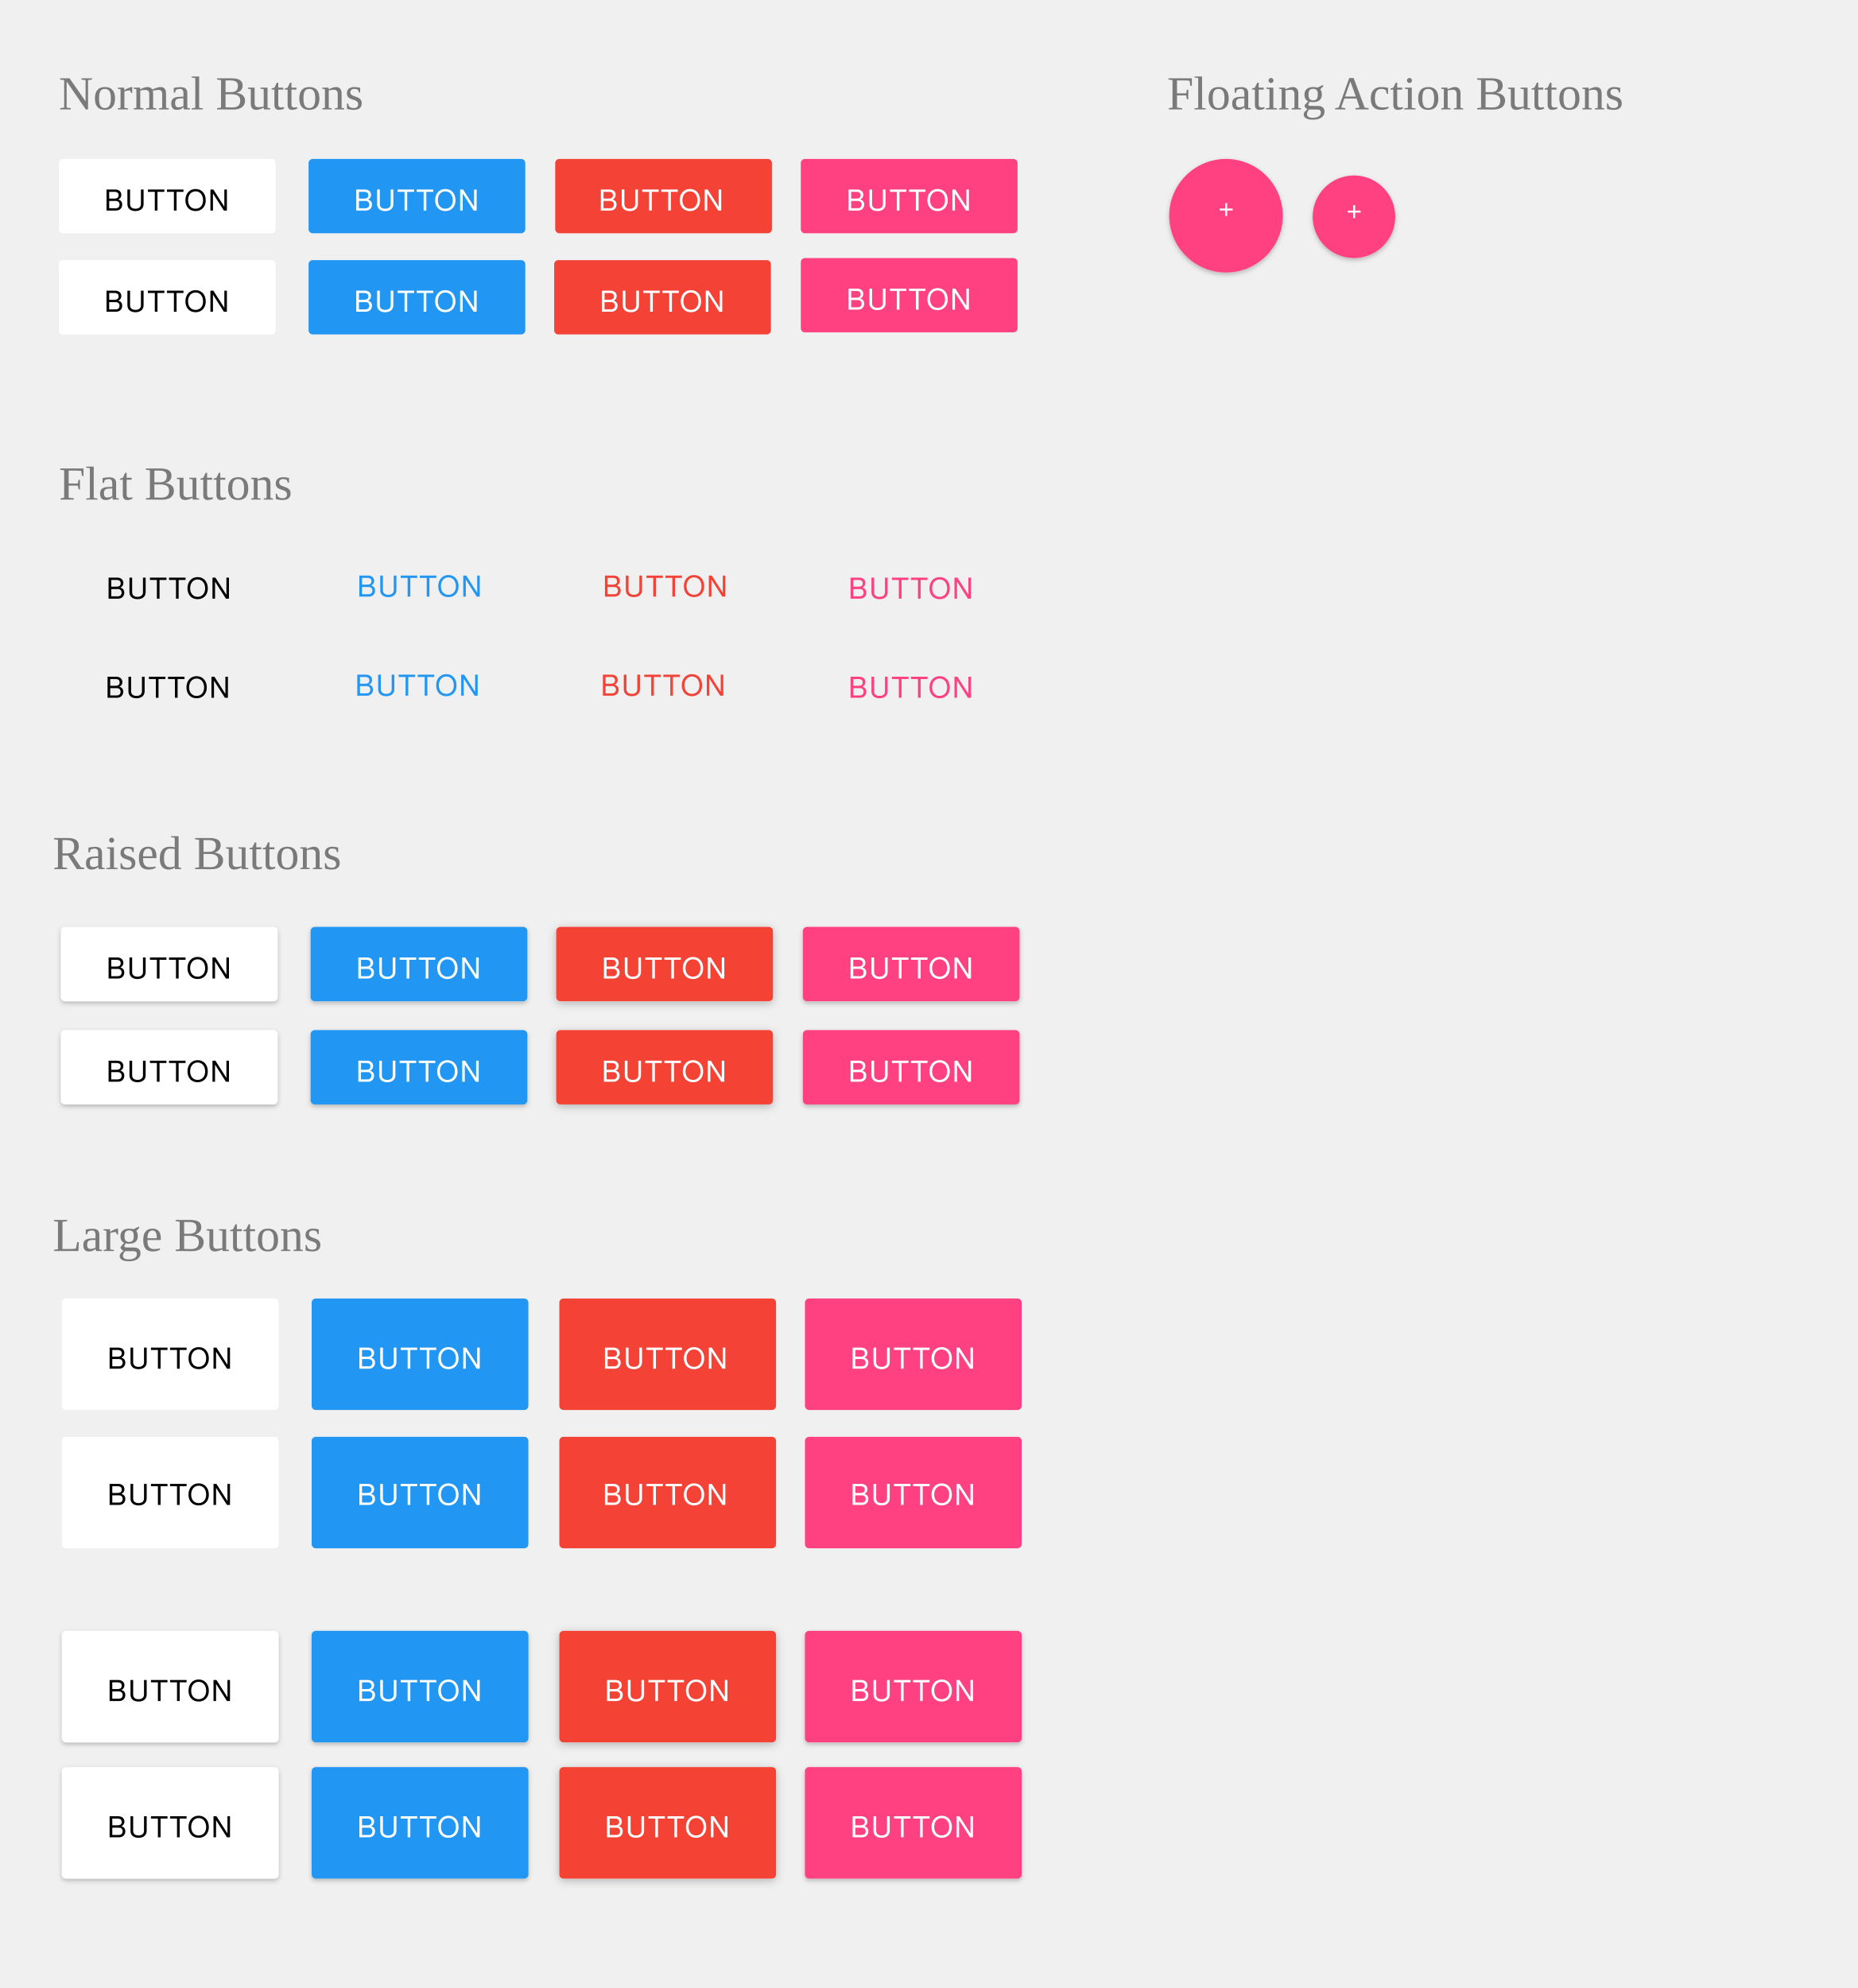
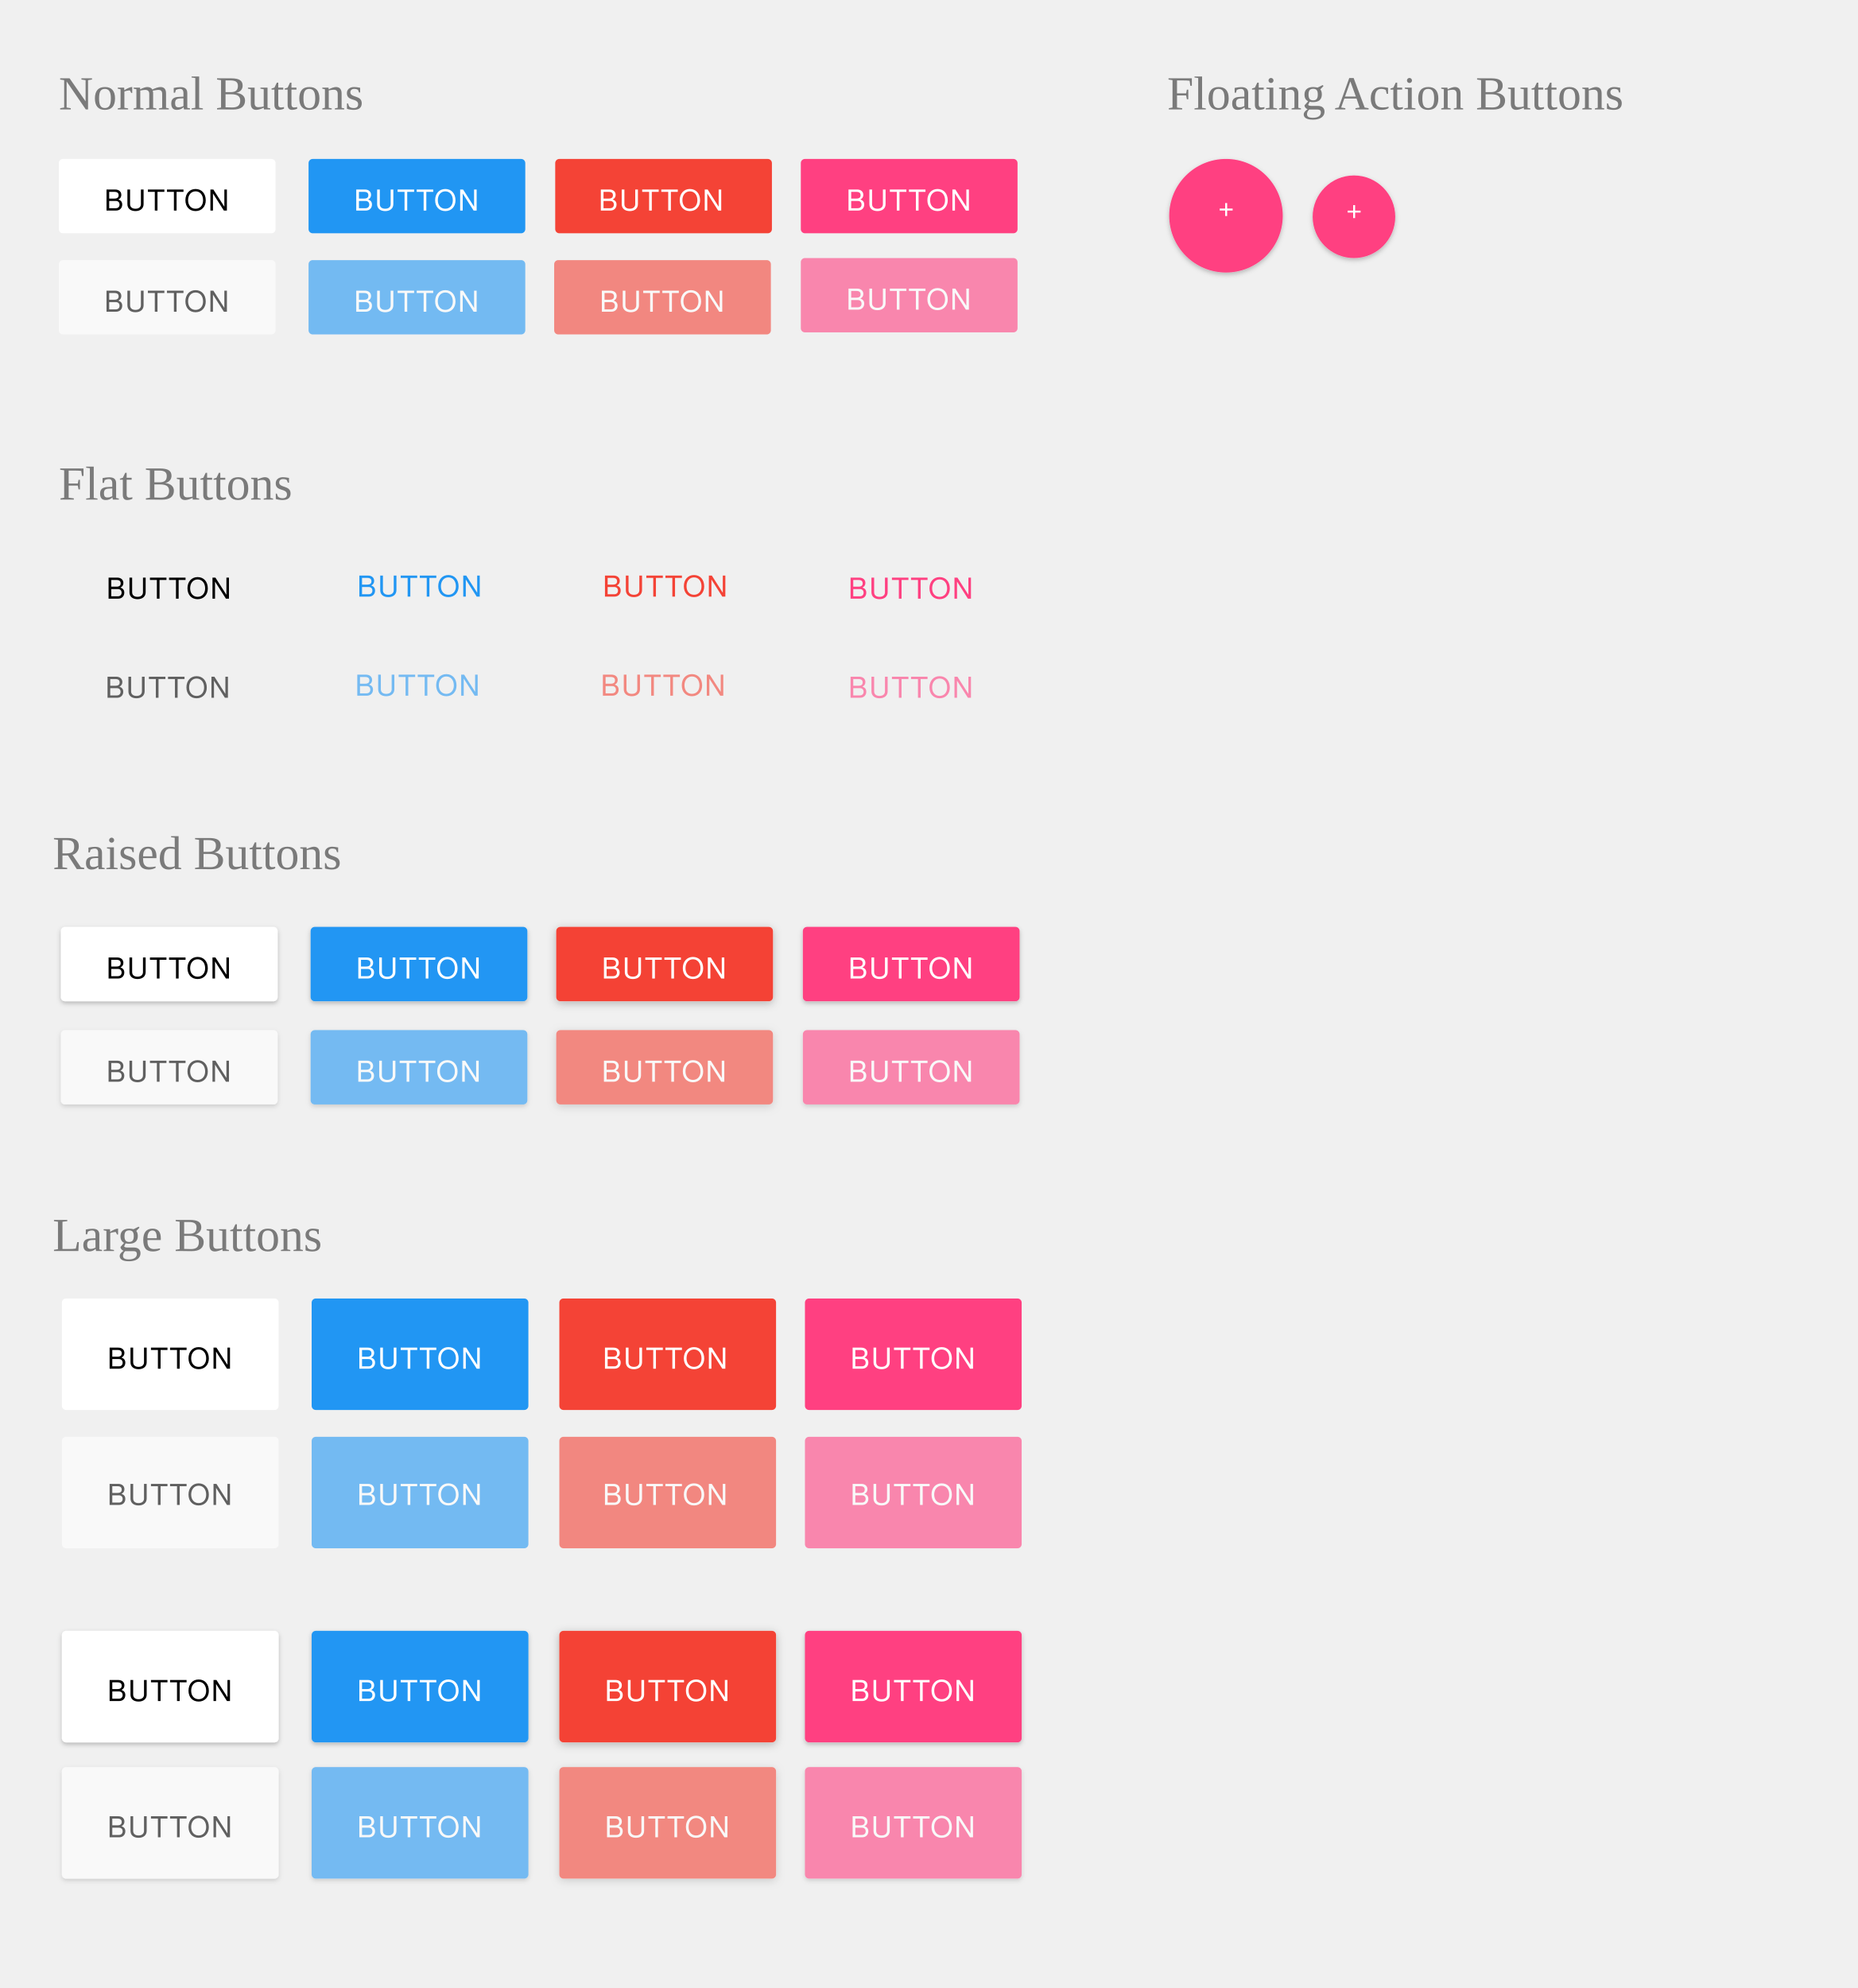
<svg xmlns="http://www.w3.org/2000/svg" width="900px" height="963px" viewBox="0 0 900 963" version="1.1">
  <defs>
    <filter x="-50%" y="-50%" width="200%" height="200%" filterUnits="objectBoundingBox" id="filter-1">
      <feOffset dx="0" dy="1" in="SourceAlpha" result="shadowOffsetOuter1" />
      <feGaussianBlur stdDeviation="1.5" in="shadowOffsetOuter1" result="shadowBlurOuter1" />
      <feColorMatrix values="0 0 0 0 0   0 0 0 0 0   0 0 0 0 0  0 0 0 0.084 0" in="shadowBlurOuter1" type="matrix" result="shadowMatrixOuter1" />
      <feOffset dx="0" dy="1" in="SourceAlpha" result="shadowOffsetOuter2" />
      <feGaussianBlur stdDeviation="1" in="shadowOffsetOuter2" result="shadowBlurOuter2" />
      <feColorMatrix values="0 0 0 0 0   0 0 0 0 0   0 0 0 0 0  0 0 0 0.168 0" in="shadowBlurOuter2" type="matrix" result="shadowMatrixOuter2" />
      <feMerge>
        <feMergeNode in="shadowMatrixOuter1" />
        <feMergeNode in="shadowMatrixOuter2" />
        <feMergeNode in="SourceGraphic" />
      </feMerge>
    </filter>
    <filter x="-50%" y="-50%" width="200%" height="200%" filterUnits="objectBoundingBox" id="filter-2">
      <feOffset dx="0" dy="1" in="SourceAlpha" result="shadowOffsetOuter1" />
      <feGaussianBlur stdDeviation="2" in="shadowOffsetOuter1" result="shadowBlurOuter1" />
      <feColorMatrix values="0 0 0 0 0   0 0 0 0 0   0 0 0 0 0  0 0 0 0.259 0" in="shadowBlurOuter1" type="matrix" result="shadowMatrixOuter1" />
      <feMerge>
        <feMergeNode in="shadowMatrixOuter1" />
        <feMergeNode in="SourceGraphic" />
      </feMerge>
    </filter>
    <filter x="-50%" y="-50%" width="200%" height="200%" filterUnits="objectBoundingBox" id="filter-3">
      <feOffset dx="0" dy="1" in="SourceAlpha" result="shadowOffsetOuter1" />
      <feGaussianBlur stdDeviation="1.5" in="shadowOffsetOuter1" result="shadowBlurOuter1" />
      <feColorMatrix values="0 0 0 0 0   0 0 0 0 0   0 0 0 0 0  0 0 0 0.084 0" in="shadowBlurOuter1" type="matrix" result="shadowMatrixOuter1" />
      <feOffset dx="0" dy="1" in="SourceAlpha" result="shadowOffsetOuter2" />
      <feGaussianBlur stdDeviation="1" in="shadowOffsetOuter2" result="shadowBlurOuter2" />
      <feColorMatrix values="0 0 0 0 0   0 0 0 0 0   0 0 0 0 0  0 0 0 0.168 0" in="shadowBlurOuter2" type="matrix" result="shadowMatrixOuter2" />
      <feMerge>
        <feMergeNode in="shadowMatrixOuter1" />
        <feMergeNode in="shadowMatrixOuter2" />
        <feMergeNode in="SourceGraphic" />
      </feMerge>
    </filter>
    <filter x="-50%" y="-50%" width="200%" height="200%" filterUnits="objectBoundingBox" id="filter-4">
      <feOffset dx="0" dy="1" in="SourceAlpha" result="shadowOffsetOuter1" />
      <feGaussianBlur stdDeviation="1.5" in="shadowOffsetOuter1" result="shadowBlurOuter1" />
      <feColorMatrix values="0 0 0 0 0   0 0 0 0 0   0 0 0 0 0  0 0 0 0.084 0" in="shadowBlurOuter1" type="matrix" result="shadowMatrixOuter1" />
      <feOffset dx="0" dy="1" in="SourceAlpha" result="shadowOffsetOuter2" />
      <feGaussianBlur stdDeviation="1" in="shadowOffsetOuter2" result="shadowBlurOuter2" />
      <feColorMatrix values="0 0 0 0 0   0 0 0 0 0   0 0 0 0 0  0 0 0 0.168 0" in="shadowBlurOuter2" type="matrix" result="shadowMatrixOuter2" />
      <feMerge>
        <feMergeNode in="shadowMatrixOuter1" />
        <feMergeNode in="shadowMatrixOuter2" />
        <feMergeNode in="SourceGraphic" />
      </feMerge>
    </filter>
    <filter x="-50%" y="-50%" width="200%" height="200%" filterUnits="objectBoundingBox" id="filter-5">
      <feOffset dx="0" dy="1" in="SourceAlpha" result="shadowOffsetOuter1" />
      <feGaussianBlur stdDeviation="1.5" in="shadowOffsetOuter1" result="shadowBlurOuter1" />
      <feColorMatrix values="0 0 0 0 0   0 0 0 0 0   0 0 0 0 0  0 0 0 0.084 0" in="shadowBlurOuter1" type="matrix" result="shadowMatrixOuter1" />
      <feOffset dx="0" dy="1" in="SourceAlpha" result="shadowOffsetOuter2" />
      <feGaussianBlur stdDeviation="1" in="shadowOffsetOuter2" result="shadowBlurOuter2" />
      <feColorMatrix values="0 0 0 0 0   0 0 0 0 0   0 0 0 0 0  0 0 0 0.168 0" in="shadowBlurOuter2" type="matrix" result="shadowMatrixOuter2" />
      <feMerge>
        <feMergeNode in="shadowMatrixOuter1" />
        <feMergeNode in="shadowMatrixOuter2" />
        <feMergeNode in="SourceGraphic" />
      </feMerge>
    </filter>
    <filter x="-50%" y="-50%" width="200%" height="200%" filterUnits="objectBoundingBox" id="filter-6">
      <feOffset dx="0" dy="1" in="SourceAlpha" result="shadowOffsetOuter1" />
      <feGaussianBlur stdDeviation="2" in="shadowOffsetOuter1" result="shadowBlurOuter1" />
      <feColorMatrix values="0 0 0 0 0   0 0 0 0 0   0 0 0 0 0  0 0 0 0.259 0" in="shadowBlurOuter1" type="matrix" result="shadowMatrixOuter1" />
      <feMerge>
        <feMergeNode in="shadowMatrixOuter1" />
        <feMergeNode in="SourceGraphic" />
      </feMerge>
    </filter>
    <filter x="-50%" y="-50%" width="200%" height="200%" filterUnits="objectBoundingBox" id="filter-7">
      <feOffset dx="0" dy="1" in="SourceAlpha" result="shadowOffsetOuter1" />
      <feGaussianBlur stdDeviation="1.5" in="shadowOffsetOuter1" result="shadowBlurOuter1" />
      <feColorMatrix values="0 0 0 0 0   0 0 0 0 0   0 0 0 0 0  0 0 0 0.084 0" in="shadowBlurOuter1" type="matrix" result="shadowMatrixOuter1" />
      <feOffset dx="0" dy="1" in="SourceAlpha" result="shadowOffsetOuter2" />
      <feGaussianBlur stdDeviation="1" in="shadowOffsetOuter2" result="shadowBlurOuter2" />
      <feColorMatrix values="0 0 0 0 0   0 0 0 0 0   0 0 0 0 0  0 0 0 0.168 0" in="shadowBlurOuter2" type="matrix" result="shadowMatrixOuter2" />
      <feMerge>
        <feMergeNode in="shadowMatrixOuter1" />
        <feMergeNode in="shadowMatrixOuter2" />
        <feMergeNode in="SourceGraphic" />
      </feMerge>
    </filter>
    <filter x="-50%" y="-50%" width="200%" height="200%" filterUnits="objectBoundingBox" id="filter-8">
      <feOffset dx="0" dy="1" in="SourceAlpha" result="shadowOffsetOuter1" />
      <feGaussianBlur stdDeviation="1.5" in="shadowOffsetOuter1" result="shadowBlurOuter1" />
      <feColorMatrix values="0 0 0 0 0   0 0 0 0 0   0 0 0 0 0  0 0 0 0.084 0" in="shadowBlurOuter1" type="matrix" result="shadowMatrixOuter1" />
      <feOffset dx="0" dy="1" in="SourceAlpha" result="shadowOffsetOuter2" />
      <feGaussianBlur stdDeviation="1" in="shadowOffsetOuter2" result="shadowBlurOuter2" />
      <feColorMatrix values="0 0 0 0 0   0 0 0 0 0   0 0 0 0 0  0 0 0 0.168 0" in="shadowBlurOuter2" type="matrix" result="shadowMatrixOuter2" />
      <feMerge>
        <feMergeNode in="shadowMatrixOuter1" />
        <feMergeNode in="shadowMatrixOuter2" />
        <feMergeNode in="SourceGraphic" />
      </feMerge>
    </filter>
    <filter x="-50%" y="-50%" width="200%" height="200%" filterUnits="objectBoundingBox" id="filter-9">
      <feOffset dx="0" dy="1" in="SourceAlpha" result="shadowOffsetOuter1" />
      <feGaussianBlur stdDeviation="1.5" in="shadowOffsetOuter1" result="shadowBlurOuter1" />
      <feColorMatrix values="0 0 0 0 0   0 0 0 0 0   0 0 0 0 0  0 0 0 0.084 0" in="shadowBlurOuter1" type="matrix" result="shadowMatrixOuter1" />
      <feOffset dx="0" dy="1" in="SourceAlpha" result="shadowOffsetOuter2" />
      <feGaussianBlur stdDeviation="1" in="shadowOffsetOuter2" result="shadowBlurOuter2" />
      <feColorMatrix values="0 0 0 0 0   0 0 0 0 0   0 0 0 0 0  0 0 0 0.168 0" in="shadowBlurOuter2" type="matrix" result="shadowMatrixOuter2" />
      <feMerge>
        <feMergeNode in="shadowMatrixOuter1" />
        <feMergeNode in="shadowMatrixOuter2" />
        <feMergeNode in="SourceGraphic" />
      </feMerge>
    </filter>
    <filter x="-50%" y="-50%" width="200%" height="200%" filterUnits="objectBoundingBox" id="filter-10">
      <feOffset dx="0" dy="1" in="SourceAlpha" result="shadowOffsetOuter1" />
      <feGaussianBlur stdDeviation="2" in="shadowOffsetOuter1" result="shadowBlurOuter1" />
      <feColorMatrix values="0 0 0 0 0   0 0 0 0 0   0 0 0 0 0  0 0 0 0.259 0" in="shadowBlurOuter1" type="matrix" result="shadowMatrixOuter1" />
      <feMerge>
        <feMergeNode in="shadowMatrixOuter1" />
        <feMergeNode in="SourceGraphic" />
      </feMerge>
    </filter>
    <filter x="-50%" y="-50%" width="200%" height="200%" filterUnits="objectBoundingBox" id="filter-11">
      <feOffset dx="0" dy="1" in="SourceAlpha" result="shadowOffsetOuter1" />
      <feGaussianBlur stdDeviation="1.5" in="shadowOffsetOuter1" result="shadowBlurOuter1" />
      <feColorMatrix values="0 0 0 0 0   0 0 0 0 0   0 0 0 0 0  0 0 0 0.084 0" in="shadowBlurOuter1" type="matrix" result="shadowMatrixOuter1" />
      <feOffset dx="0" dy="1" in="SourceAlpha" result="shadowOffsetOuter2" />
      <feGaussianBlur stdDeviation="1" in="shadowOffsetOuter2" result="shadowBlurOuter2" />
      <feColorMatrix values="0 0 0 0 0   0 0 0 0 0   0 0 0 0 0  0 0 0 0.168 0" in="shadowBlurOuter2" type="matrix" result="shadowMatrixOuter2" />
      <feMerge>
        <feMergeNode in="shadowMatrixOuter1" />
        <feMergeNode in="shadowMatrixOuter2" />
        <feMergeNode in="SourceGraphic" />
      </feMerge>
    </filter>
    <filter x="-50%" y="-50%" width="200%" height="200%" filterUnits="objectBoundingBox" id="filter-12">
      <feOffset dx="0" dy="1" in="SourceAlpha" result="shadowOffsetOuter1" />
      <feGaussianBlur stdDeviation="1.5" in="shadowOffsetOuter1" result="shadowBlurOuter1" />
      <feColorMatrix values="0 0 0 0 0   0 0 0 0 0   0 0 0 0 0  0 0 0 0.084 0" in="shadowBlurOuter1" type="matrix" result="shadowMatrixOuter1" />
      <feOffset dx="0" dy="1" in="SourceAlpha" result="shadowOffsetOuter2" />
      <feGaussianBlur stdDeviation="1" in="shadowOffsetOuter2" result="shadowBlurOuter2" />
      <feColorMatrix values="0 0 0 0 0   0 0 0 0 0   0 0 0 0 0  0 0 0 0.168 0" in="shadowBlurOuter2" type="matrix" result="shadowMatrixOuter2" />
      <feMerge>
        <feMergeNode in="shadowMatrixOuter1" />
        <feMergeNode in="shadowMatrixOuter2" />
        <feMergeNode in="SourceGraphic" />
      </feMerge>
    </filter>
    <filter x="-50%" y="-50%" width="200%" height="200%" filterUnits="objectBoundingBox" id="filter-13">
      <feOffset dx="0" dy="1" in="SourceAlpha" result="shadowOffsetOuter1" />
      <feGaussianBlur stdDeviation="1.5" in="shadowOffsetOuter1" result="shadowBlurOuter1" />
      <feColorMatrix values="0 0 0 0 0   0 0 0 0 0   0 0 0 0 0  0 0 0 0.084 0" in="shadowBlurOuter1" type="matrix" result="shadowMatrixOuter1" />
      <feOffset dx="0" dy="1" in="SourceAlpha" result="shadowOffsetOuter2" />
      <feGaussianBlur stdDeviation="1" in="shadowOffsetOuter2" result="shadowBlurOuter2" />
      <feColorMatrix values="0 0 0 0 0   0 0 0 0 0   0 0 0 0 0  0 0 0 0.168 0" in="shadowBlurOuter2" type="matrix" result="shadowMatrixOuter2" />
      <feMerge>
        <feMergeNode in="shadowMatrixOuter1" />
        <feMergeNode in="shadowMatrixOuter2" />
        <feMergeNode in="SourceGraphic" />
      </feMerge>
    </filter>
    <filter x="-50%" y="-50%" width="200%" height="200%" filterUnits="objectBoundingBox" id="filter-14">
      <feOffset dx="0" dy="1" in="SourceAlpha" result="shadowOffsetOuter1" />
      <feGaussianBlur stdDeviation="2" in="shadowOffsetOuter1" result="shadowBlurOuter1" />
      <feColorMatrix values="0 0 0 0 0   0 0 0 0 0   0 0 0 0 0  0 0 0 0.259 0" in="shadowBlurOuter1" type="matrix" result="shadowMatrixOuter1" />
      <feMerge>
        <feMergeNode in="shadowMatrixOuter1" />
        <feMergeNode in="SourceGraphic" />
      </feMerge>
    </filter>
    <filter x="-50%" y="-50%" width="200%" height="200%" filterUnits="objectBoundingBox" id="filter-15">
      <feOffset dx="0" dy="1" in="SourceAlpha" result="shadowOffsetOuter1" />
      <feGaussianBlur stdDeviation="1.5" in="shadowOffsetOuter1" result="shadowBlurOuter1" />
      <feColorMatrix values="0 0 0 0 0   0 0 0 0 0   0 0 0 0 0  0 0 0 0.084 0" in="shadowBlurOuter1" type="matrix" result="shadowMatrixOuter1" />
      <feOffset dx="0" dy="1" in="SourceAlpha" result="shadowOffsetOuter2" />
      <feGaussianBlur stdDeviation="1" in="shadowOffsetOuter2" result="shadowBlurOuter2" />
      <feColorMatrix values="0 0 0 0 0   0 0 0 0 0   0 0 0 0 0  0 0 0 0.168 0" in="shadowBlurOuter2" type="matrix" result="shadowMatrixOuter2" />
      <feMerge>
        <feMergeNode in="shadowMatrixOuter1" />
        <feMergeNode in="shadowMatrixOuter2" />
        <feMergeNode in="SourceGraphic" />
      </feMerge>
    </filter>
    <filter x="-50%" y="-50%" width="200%" height="200%" filterUnits="objectBoundingBox" id="filter-16">
      <feOffset dx="0" dy="1" in="SourceAlpha" result="shadowOffsetOuter1" />
      <feGaussianBlur stdDeviation="1.5" in="shadowOffsetOuter1" result="shadowBlurOuter1" />
      <feColorMatrix values="0 0 0 0 0   0 0 0 0 0   0 0 0 0 0  0 0 0 0.084 0" in="shadowBlurOuter1" type="matrix" result="shadowMatrixOuter1" />
      <feOffset dx="0" dy="1" in="SourceAlpha" result="shadowOffsetOuter2" />
      <feGaussianBlur stdDeviation="1" in="shadowOffsetOuter2" result="shadowBlurOuter2" />
      <feColorMatrix values="0 0 0 0 0   0 0 0 0 0   0 0 0 0 0  0 0 0 0.168 0" in="shadowBlurOuter2" type="matrix" result="shadowMatrixOuter2" />
      <feMerge>
        <feMergeNode in="shadowMatrixOuter1" />
        <feMergeNode in="shadowMatrixOuter2" />
        <feMergeNode in="SourceGraphic" />
      </feMerge>
    </filter>
    <filter x="-50%" y="-50%" width="200%" height="200%" filterUnits="objectBoundingBox" id="filter-17">
      <feOffset dx="0" dy="1" in="SourceAlpha" result="shadowOffsetOuter1" />
      <feGaussianBlur stdDeviation="1.5" in="shadowOffsetOuter1" result="shadowBlurOuter1" />
      <feColorMatrix values="0 0 0 0 0   0 0 0 0 0   0 0 0 0 0  0 0 0 0.084 0" in="shadowBlurOuter1" type="matrix" result="shadowMatrixOuter1" />
      <feOffset dx="0" dy="1" in="SourceAlpha" result="shadowOffsetOuter2" />
      <feGaussianBlur stdDeviation="1" in="shadowOffsetOuter2" result="shadowBlurOuter2" />
      <feColorMatrix values="0 0 0 0 0   0 0 0 0 0   0 0 0 0 0  0 0 0 0.168 0" in="shadowBlurOuter2" type="matrix" result="shadowMatrixOuter2" />
      <feMerge>
        <feMergeNode in="shadowMatrixOuter1" />
        <feMergeNode in="shadowMatrixOuter2" />
        <feMergeNode in="SourceGraphic" />
      </feMerge>
    </filter>
    <filter x="-50%" y="-50%" width="200%" height="200%" filterUnits="objectBoundingBox" id="filter-18">
      <feOffset dx="0" dy="1" in="SourceAlpha" result="shadowOffsetOuter1" />
      <feGaussianBlur stdDeviation="1.5" in="shadowOffsetOuter1" result="shadowBlurOuter1" />
      <feColorMatrix values="0 0 0 0 0   0 0 0 0 0   0 0 0 0 0  0 0 0 0.084 0" in="shadowBlurOuter1" type="matrix" result="shadowMatrixOuter1" />
      <feOffset dx="0" dy="1" in="SourceAlpha" result="shadowOffsetOuter2" />
      <feGaussianBlur stdDeviation="1" in="shadowOffsetOuter2" result="shadowBlurOuter2" />
      <feColorMatrix values="0 0 0 0 0   0 0 0 0 0   0 0 0 0 0  0 0 0 0.168 0" in="shadowBlurOuter2" type="matrix" result="shadowMatrixOuter2" />
      <feMerge>
        <feMergeNode in="shadowMatrixOuter1" />
        <feMergeNode in="shadowMatrixOuter2" />
        <feMergeNode in="SourceGraphic" />
      </feMerge>
    </filter>
  </defs>
  <g id="Shared-Components" stroke="none" stroke-width="1" fill="none" fill-rule="evenodd">
    <g id="Buttons">
-       <g id="MUI-&gt;-btn-raised-accent-[large]-(disabled)" transform="translate(390, 856)">
+       <g id="MUI-&gt;-btn-raised-accent-[large]-(disabled)" opacity="0.6" transform="translate(390, 856)">
        <rect id="Button-background" fill="#FF4081" filter="url(#filter-1)" x="0" y="0" width="105" height="54" rx="2" />
-         <text id="BUTTON" font-family="Helvetica Neue" font-size="14" font-weight="420" line-spacing="14" letter-spacing="0.7" fill="#FFFFFF">
-           <tspan x="22" y="34">BUTTON</tspan>
-         </text>
-       </g>
-       <g id="MUI-&gt;-btn-raised-danger-[large]-(disabled)" transform="translate(271, 856)">
+         <text id="BUTTON" font-family="HelveticaNeue-Medium, Helvetica Neue" font-size="14" font-weight="400" line-spacing="14" letter-spacing="0.7" fill="#FFFFFF">
+           <tspan x="22" y="34">BUTTON</tspan>
+         </text>
+       </g>
+       <g id="MUI-&gt;-btn-raised-danger-[large]-(disabled)" opacity="0.6" transform="translate(271, 856)">
        <rect id="Button-background" fill="#F44336" filter="url(#filter-2)" x="0" y="0" width="105" height="54" rx="2" />
-         <text id="BUTTON" font-family="Helvetica Neue" font-size="14" font-weight="420" line-spacing="14" letter-spacing="0.7" fill="#FFFFFF">
-           <tspan x="22" y="34">BUTTON</tspan>
-         </text>
-       </g>
-       <g id="MUI-&gt;-btn-raised-primary-[large]-(disabled)" transform="translate(151, 856)">
+         <text id="BUTTON" font-family="HelveticaNeue-Medium, Helvetica Neue" font-size="14" font-weight="400" line-spacing="14" letter-spacing="0.7" fill="#FFFFFF">
+           <tspan x="22" y="34">BUTTON</tspan>
+         </text>
+       </g>
+       <g id="MUI-&gt;-btn-raised-primary-[large]-(disabled)" opacity="0.6" transform="translate(151, 856)">
        <rect id="Button-background" fill="#2196F3" filter="url(#filter-3)" x="0" y="0" width="105" height="54" rx="2" />
-         <text id="BUTTON" font-family="Helvetica Neue" font-size="14" font-weight="420" line-spacing="14" letter-spacing="0.7" fill="#FFFFFF">
-           <tspan x="22" y="34">BUTTON</tspan>
-         </text>
-       </g>
-       <g id="MUI-&gt;-btn-raised-default-[large]-(disabled)" transform="translate(30, 856)">
+         <text id="BUTTON" font-family="HelveticaNeue-Medium, Helvetica Neue" font-size="14" font-weight="400" line-spacing="14" letter-spacing="0.7" fill="#FFFFFF">
+           <tspan x="22" y="34">BUTTON</tspan>
+         </text>
+       </g>
+       <g id="MUI-&gt;-btn-raised-default-[large]-(disabled)" opacity="0.6" transform="translate(30, 856)">
        <rect id="Button-background" fill="#FFFFFF" filter="url(#filter-4)" x="0" y="0" width="105" height="54" rx="2" />
-         <text id="BUTTON" font-family="Helvetica Neue" font-size="14" font-weight="420" line-spacing="14" letter-spacing="0.7" fill="#000000">
+         <text id="BUTTON" font-family="HelveticaNeue-Medium, Helvetica Neue" font-size="14" font-weight="400" line-spacing="14" letter-spacing="0.7" fill="#000000">
          <tspan x="22" y="34">BUTTON</tspan>
        </text>
      </g>
      <g id="MUI-&gt;-btn-raised-accent-[large]" transform="translate(390, 790)">
        <rect id="Button-background" fill="#FF4081" filter="url(#filter-5)" x="0" y="0" width="105" height="54" rx="2" />
-         <text id="BUTTON" font-family="Helvetica Neue" font-size="14" font-weight="420" line-spacing="14" letter-spacing="0.7" fill="#FFFFFF">
+         <text id="BUTTON" font-family="HelveticaNeue-Medium, Helvetica Neue" font-size="14" font-weight="400" line-spacing="14" letter-spacing="0.7" fill="#FFFFFF">
          <tspan x="22" y="34">BUTTON</tspan>
        </text>
      </g>
      <g id="MUI-&gt;-btn-raised-danger-[large]" transform="translate(271, 790)">
        <rect id="Button-background" fill="#F44336" filter="url(#filter-6)" x="0" y="0" width="105" height="54" rx="2" />
-         <text id="BUTTON" font-family="Helvetica Neue" font-size="14" font-weight="420" line-spacing="14" letter-spacing="0.7" fill="#FFFFFF">
+         <text id="BUTTON" font-family="HelveticaNeue-Medium, Helvetica Neue" font-size="14" font-weight="400" line-spacing="14" letter-spacing="0.7" fill="#FFFFFF">
          <tspan x="22" y="34">BUTTON</tspan>
        </text>
      </g>
      <g id="MUI-&gt;-btn-raised-primary-[large]" transform="translate(151, 790)">
        <rect id="Button-background" fill="#2196F3" filter="url(#filter-7)" x="0" y="0" width="105" height="54" rx="2" />
-         <text id="BUTTON" font-family="Helvetica Neue" font-size="14" font-weight="420" line-spacing="14" letter-spacing="0.7" fill="#FFFFFF">
+         <text id="BUTTON" font-family="HelveticaNeue-Medium, Helvetica Neue" font-size="14" font-weight="400" line-spacing="14" letter-spacing="0.7" fill="#FFFFFF">
          <tspan x="22" y="34">BUTTON</tspan>
        </text>
      </g>
      <g id="MUI-&gt;-btn-raised-default-[large]" transform="translate(30, 790)">
        <rect id="Button-background" fill="#FFFFFF" filter="url(#filter-8)" x="0" y="0" width="105" height="54" rx="2" />
-         <text id="BUTTON" font-family="Helvetica Neue" font-size="14" font-weight="420" line-spacing="14" letter-spacing="0.7" fill="#000000">
-           <tspan x="22" y="34">BUTTON</tspan>
-         </text>
-       </g>
-       <g id="MUI-&gt;-btn-accent-[large]-(disabled)" transform="translate(390, 696)">
+         <text id="BUTTON" font-family="HelveticaNeue-Medium, Helvetica Neue" font-size="14" font-weight="400" line-spacing="14" letter-spacing="0.7" fill="#000000">
+           <tspan x="22" y="34">BUTTON</tspan>
+         </text>
+       </g>
+       <g id="MUI-&gt;-btn-accent-[large]-(disabled)" opacity="0.605" transform="translate(390, 696)">
        <rect id="Button-background" fill="#FF4081" x="0" y="0" width="105" height="54" rx="2" />
-         <text id="BUTTON" font-family="Helvetica Neue" font-size="14" font-weight="420" line-spacing="14" letter-spacing="0.7" fill="#FFFFFF">
+         <text id="BUTTON" font-family="HelveticaNeue-Medium, Helvetica Neue" font-size="14" font-weight="400" line-spacing="14" letter-spacing="0.7" fill="#FFFFFF">
          <tspan x="22" y="33">BUTTON</tspan>
        </text>
      </g>
-       <g id="MUI-&gt;-btn-danger-[large]-(disabled)" transform="translate(271, 696)">
+       <g id="MUI-&gt;-btn-danger-[large]-(disabled)" opacity="0.605" transform="translate(271, 696)">
        <rect id="Button-background" fill="#F44336" x="0" y="0" width="105" height="54" rx="2" />
-         <text id="BUTTON" font-family="Helvetica Neue" font-size="14" font-weight="420" line-spacing="14" letter-spacing="0.7" fill="#FFFFFF">
+         <text id="BUTTON" font-family="HelveticaNeue-Medium, Helvetica Neue" font-size="14" font-weight="400" line-spacing="14" letter-spacing="0.7" fill="#FFFFFF">
          <tspan x="21" y="33">BUTTON</tspan>
        </text>
      </g>
-       <g id="MUI-&gt;-btn-primary-[large]-(disabled)" transform="translate(151, 696)">
+       <g id="MUI-&gt;-btn-primary-[large]-(disabled)" opacity="0.602" transform="translate(151, 696)">
        <rect id="Button-background" fill="#2196F3" x="0" y="0" width="105" height="54" rx="2" />
-         <text id="BUTTON" font-family="Helvetica Neue" font-size="14" font-weight="420" line-spacing="14" letter-spacing="0.7" fill="#FFFFFF">
+         <text id="BUTTON" font-family="HelveticaNeue-Medium, Helvetica Neue" font-size="14" font-weight="400" line-spacing="14" letter-spacing="0.7" fill="#FFFFFF">
          <tspan x="22" y="33">BUTTON</tspan>
        </text>
      </g>
-       <g id="MUI-&gt;-btn-default-[large]-(disabled)" transform="translate(30, 696)">
+       <g id="MUI-&gt;-btn-default-[large]-(disabled)" opacity="0.599" transform="translate(30, 696)">
        <rect id="Button-background" fill="#FFFFFF" x="0" y="0" width="105" height="54" rx="2" />
-         <text id="BUTTON" font-family="Helvetica Neue" font-size="14" font-weight="420" line-spacing="14" letter-spacing="0.7" fill="#000000">
+         <text id="BUTTON" font-family="HelveticaNeue-Medium, Helvetica Neue" font-size="14" font-weight="400" line-spacing="14" letter-spacing="0.7" fill="#000000">
          <tspan x="22" y="33">BUTTON</tspan>
        </text>
      </g>
      <g id="MUI-&gt;-btn-accent-[large]" transform="translate(390, 629)">
        <rect id="Button-background" fill="#FF4081" x="0" y="0" width="105" height="54" rx="2" />
-         <text id="BUTTON" font-family="Helvetica Neue" font-size="14" font-weight="420" line-spacing="14" letter-spacing="0.7" fill="#FFFFFF">
+         <text id="BUTTON" font-family="HelveticaNeue-Medium, Helvetica Neue" font-size="14" font-weight="400" line-spacing="14" letter-spacing="0.7" fill="#FFFFFF">
          <tspan x="22" y="34">BUTTON</tspan>
        </text>
      </g>
      <g id="MUI-&gt;-btn-danger-[large]" transform="translate(271, 629)">
        <rect id="Button-background" fill="#F44336" x="0" y="0" width="105" height="54" rx="2" />
-         <text id="BUTTON" font-family="Helvetica Neue" font-size="14" font-weight="420" line-spacing="14" letter-spacing="0.7" fill="#FFFFFF">
+         <text id="BUTTON" font-family="HelveticaNeue-Medium, Helvetica Neue" font-size="14" font-weight="400" line-spacing="14" letter-spacing="0.7" fill="#FFFFFF">
          <tspan x="21" y="34">BUTTON</tspan>
        </text>
      </g>
      <g id="MUI-&gt;-btn-primary-[large]" transform="translate(151, 629)">
        <rect id="Button-background" fill="#2196F3" x="0" y="0" width="105" height="54" rx="2" />
-         <text id="BUTTON" font-family="Helvetica Neue" font-size="14" font-weight="420" line-spacing="14" letter-spacing="0.7" fill="#FFFFFF">
+         <text id="BUTTON" font-family="HelveticaNeue-Medium, Helvetica Neue" font-size="14" font-weight="400" line-spacing="14" letter-spacing="0.7" fill="#FFFFFF">
          <tspan x="22" y="34">BUTTON</tspan>
        </text>
      </g>
      <g id="MUI-&gt;-btn-default-[large]" transform="translate(30, 629)">
        <rect id="Button-background" fill="#FFFFFF" x="0" y="0" width="105" height="54" rx="2" />
-         <text id="BUTTON" font-family="Helvetica Neue" font-size="14" font-weight="420" line-spacing="14" letter-spacing="0.7" fill="#000000">
-           <tspan x="22" y="34">BUTTON</tspan>
-         </text>
-       </g>
-       <g id="MUI-&gt;-btn-raised-accent-(disabled)" transform="translate(389, 499)">
+         <text id="BUTTON" font-family="HelveticaNeue-Medium, Helvetica Neue" font-size="14" font-weight="400" line-spacing="14" letter-spacing="0.7" fill="#000000">
+           <tspan x="22" y="34">BUTTON</tspan>
+         </text>
+       </g>
+       <g id="MUI-&gt;-btn-raised-accent-(disabled)" opacity="0.6" transform="translate(389, 499)">
        <rect id="Button-background" fill="#FF4081" filter="url(#filter-9)" x="0" y="0" width="105" height="36" rx="2" />
-         <text id="BUTTON" font-family="Helvetica Neue" font-size="14" font-weight="420" line-spacing="14" letter-spacing="0.7" fill="#FFFFFF">
-           <tspan x="22" y="25">BUTTON</tspan>
-         </text>
-       </g>
-       <g id="MUI-&gt;-btn-raised-danger-(disabled)" transform="translate(269.5, 499)">
+         <text id="BUTTON" font-family="HelveticaNeue-Medium, Helvetica Neue" font-size="14" font-weight="400" line-spacing="14" letter-spacing="0.7" fill="#FFFFFF">
+           <tspan x="22" y="25">BUTTON</tspan>
+         </text>
+       </g>
+       <g id="MUI-&gt;-btn-raised-danger-(disabled)" opacity="0.6" transform="translate(269.5, 499)">
        <rect id="Button-background" fill="#F44336" filter="url(#filter-10)" x="0" y="0" width="105" height="36" rx="2" />
-         <text id="BUTTON" font-family="Helvetica Neue" font-size="14" font-weight="420" line-spacing="14" letter-spacing="0.7" fill="#FFFFFF">
-           <tspan x="22" y="25">BUTTON</tspan>
-         </text>
-       </g>
-       <g id="MUI-&gt;-btn-raised-primary-(disabled)" transform="translate(150.5, 499)">
+         <text id="BUTTON" font-family="HelveticaNeue-Medium, Helvetica Neue" font-size="14" font-weight="400" line-spacing="14" letter-spacing="0.7" fill="#FFFFFF">
+           <tspan x="22" y="25">BUTTON</tspan>
+         </text>
+       </g>
+       <g id="MUI-&gt;-btn-raised-primary-(disabled)" opacity="0.6" transform="translate(150.5, 499)">
        <rect id="Button-background" fill="#2196F3" filter="url(#filter-11)" x="0" y="0" width="105" height="36" rx="2" />
-         <text id="BUTTON" font-family="Helvetica Neue" font-size="14" font-weight="420" line-spacing="14" letter-spacing="0.7" fill="#FFFFFF">
-           <tspan x="22" y="25">BUTTON</tspan>
-         </text>
-       </g>
-       <g id="MUI-&gt;-btn-raised-default-(disabled)" transform="translate(29.5, 499)">
+         <text id="BUTTON" font-family="HelveticaNeue-Medium, Helvetica Neue" font-size="14" font-weight="400" line-spacing="14" letter-spacing="0.7" fill="#FFFFFF">
+           <tspan x="22" y="25">BUTTON</tspan>
+         </text>
+       </g>
+       <g id="MUI-&gt;-btn-raised-default-(disabled)" opacity="0.6" transform="translate(29.5, 499)">
        <rect id="Button-background" fill="#FFFFFF" filter="url(#filter-12)" x="0" y="0" width="105" height="36" rx="2" />
-         <text id="BUTTON" font-family="Helvetica Neue" font-size="14" font-weight="420" line-spacing="14" letter-spacing="0.7" fill="#000000">
+         <text id="BUTTON" font-family="HelveticaNeue-Medium, Helvetica Neue" font-size="14" font-weight="400" line-spacing="14" letter-spacing="0.7" fill="#000000">
          <tspan x="22" y="25">BUTTON</tspan>
        </text>
      </g>
      <g id="MUI-&gt;-btn-raised-accent" transform="translate(389, 449)">
        <rect id="Button-background" fill="#FF4081" filter="url(#filter-13)" x="0" y="0" width="105" height="36" rx="2" />
-         <text id="BUTTON" font-family="Helvetica Neue" font-size="14" font-weight="420" line-spacing="14" letter-spacing="0.7" fill="#FFFFFF">
+         <text id="BUTTON" font-family="HelveticaNeue-Medium, Helvetica Neue" font-size="14" font-weight="400" line-spacing="14" letter-spacing="0.7" fill="#FFFFFF">
          <tspan x="22" y="25">BUTTON</tspan>
        </text>
      </g>
      <g id="MUI-&gt;-btn-raised-danger" transform="translate(269.5, 449)">
        <rect id="Button-background" fill="#F44336" filter="url(#filter-14)" x="0" y="0" width="105" height="36" rx="2" />
-         <text id="BUTTON" font-family="Helvetica Neue" font-size="14" font-weight="420" line-spacing="14" letter-spacing="0.7" fill="#FFFFFF">
+         <text id="BUTTON" font-family="HelveticaNeue-Medium, Helvetica Neue" font-size="14" font-weight="400" line-spacing="14" letter-spacing="0.7" fill="#FFFFFF">
          <tspan x="22" y="25">BUTTON</tspan>
        </text>
      </g>
      <g id="MUI-&gt;-btn-raised-primary" transform="translate(150.5, 449)">
        <rect id="Button-background" fill="#2196F3" filter="url(#filter-15)" x="0" y="0" width="105" height="36" rx="2" />
-         <text id="BUTTON" font-family="Helvetica Neue" font-size="14" font-weight="420" line-spacing="14" letter-spacing="0.7" fill="#FFFFFF">
+         <text id="BUTTON" font-family="HelveticaNeue-Medium, Helvetica Neue" font-size="14" font-weight="400" line-spacing="14" letter-spacing="0.7" fill="#FFFFFF">
          <tspan x="22" y="25">BUTTON</tspan>
        </text>
      </g>
      <g id="MUI-&gt;-btn-raised-default" transform="translate(29.5, 449)">
        <rect id="Button-background" fill="#FFFFFF" filter="url(#filter-16)" x="0" y="0" width="105" height="36" rx="2" />
-         <text id="BUTTON" font-family="Helvetica Neue" font-size="14" font-weight="420" line-spacing="14" letter-spacing="0.7" fill="#000000">
-           <tspan x="22" y="25">BUTTON</tspan>
-         </text>
-       </g>
-       <g id="MUI-&gt;-btn-flat-accent-(disabled)" transform="translate(389, 313)">
-         <rect id="Button-background" x="0" y="0" width="105" height="36" rx="2" />
-         <text id="BUTTON" font-family="Helvetica Neue" font-size="14" font-weight="420" line-spacing="14" letter-spacing="0.7" fill="#FF4081">
-           <tspan x="22" y="25">BUTTON</tspan>
-         </text>
-       </g>
-       <g id="MUI-&gt;-btn-flat-danger-(disabled)" transform="translate(269, 313)">
-         <rect id="Button-background" x="0" y="0" width="105" height="36" rx="2" />
-         <text id="BUTTON" font-family="Helvetica Neue" font-size="14" font-weight="normal" line-spacing="14" letter-spacing="0.7" fill="#F44336">
+         <text id="BUTTON" font-family="HelveticaNeue-Medium, Helvetica Neue" font-size="14" font-weight="400" line-spacing="14" letter-spacing="0.7" fill="#000000">
+           <tspan x="22" y="25">BUTTON</tspan>
+         </text>
+       </g>
+       <g id="MUI-&gt;-btn-flat-accent-(disabled)" opacity="0.6" transform="translate(389, 313)">
+         <rect id="Button-background" x="0" y="0" width="105" height="36" rx="2" />
+         <text id="BUTTON" font-family="HelveticaNeue-Medium, Helvetica Neue" font-size="14" font-weight="400" line-spacing="14" letter-spacing="0.7" fill="#FF4081">
+           <tspan x="22" y="25">BUTTON</tspan>
+         </text>
+       </g>
+       <g id="MUI-&gt;-btn-flat-danger-(disabled)" opacity="0.6" transform="translate(269, 313)">
+         <rect id="Button-background" x="0" y="0" width="105" height="36" rx="2" />
+         <text id="BUTTON" font-family="HelveticaNeue, Helvetica Neue" font-size="14" font-weight="normal" line-spacing="14" letter-spacing="0.7" fill="#F44336">
          <tspan x="22" y="24">BUTTON</tspan>
        </text>
      </g>
-       <g id="MUI-&gt;-btn-flat-primary-(disabled)" transform="translate(150, 313)">
-         <rect id="Button-background" x="0" y="0" width="105" height="36" rx="2" />
-         <text id="BUTTON" font-family="Helvetica Neue" font-size="14" font-weight="normal" line-spacing="14" letter-spacing="0.7" fill="#2196F3">
+       <g id="MUI-&gt;-btn-flat-primary-(disabled)" opacity="0.6" transform="translate(150, 313)">
+         <rect id="Button-background" x="0" y="0" width="105" height="36" rx="2" />
+         <text id="BUTTON" font-family="HelveticaNeue, Helvetica Neue" font-size="14" font-weight="normal" line-spacing="14" letter-spacing="0.7" fill="#2196F3">
          <tspan x="22" y="24">BUTTON</tspan>
        </text>
      </g>
-       <g id="MUI-&gt;-btn-flat-default-(disabled)" transform="translate(29, 313)">
-         <rect id="Button-background" x="0" y="0" width="105" height="36" rx="2" />
-         <text id="BUTTON" font-family="Helvetica Neue" font-size="14" font-weight="420" line-spacing="14" letter-spacing="0.7" fill="#000000">
+       <g id="MUI-&gt;-btn-flat-default-(disabled)" opacity="0.6" transform="translate(29, 313)">
+         <rect id="Button-background" x="0" y="0" width="105" height="36" rx="2" />
+         <text id="BUTTON" font-family="HelveticaNeue-Medium, Helvetica Neue" font-size="14" font-weight="400" line-spacing="14" letter-spacing="0.7" fill="#000000">
          <tspan x="22" y="25">BUTTON</tspan>
        </text>
      </g>
      <g id="MUI-&gt;-btn-flat-accent" transform="translate(389, 265)">
        <rect id="Button-background" x="0" y="0" width="105" height="36" rx="2" />
-         <text id="BUTTON" font-family="Helvetica Neue" font-size="14" font-weight="420" line-spacing="14" letter-spacing="0.7" fill="#FF4081">
+         <text id="BUTTON" font-family="HelveticaNeue-Medium, Helvetica Neue" font-size="14" font-weight="400" line-spacing="14" letter-spacing="0.7" fill="#FF4081">
          <tspan x="22" y="25">BUTTON</tspan>
        </text>
      </g>
      <g id="MUI-&gt;-btn-flat-danger" transform="translate(270, 265)">
        <rect id="Button-background" x="0" y="0" width="105" height="36" rx="2" />
-         <text id="BUTTON" font-family="Helvetica Neue" font-size="14" font-weight="normal" line-spacing="14" letter-spacing="0.7" fill="#F44336">
+         <text id="BUTTON" font-family="HelveticaNeue, Helvetica Neue" font-size="14" font-weight="normal" line-spacing="14" letter-spacing="0.7" fill="#F44336">
          <tspan x="22" y="24">BUTTON</tspan>
        </text>
      </g>
      <g id="MUI-&gt;-btn-flat-primary" transform="translate(151, 265)">
        <rect id="Button-background" x="0" y="0" width="105" height="36" rx="2" />
-         <text id="BUTTON" font-family="Helvetica Neue" font-size="14" font-weight="normal" line-spacing="14" letter-spacing="0.7" fill="#2196F3">
+         <text id="BUTTON" font-family="HelveticaNeue, Helvetica Neue" font-size="14" font-weight="normal" line-spacing="14" letter-spacing="0.7" fill="#2196F3">
          <tspan x="22" y="24">BUTTON</tspan>
        </text>
      </g>
      <g id="MUI-&gt;-btn-flat-default" transform="translate(29.5, 265)">
        <rect id="Button-background" x="0" y="0" width="105" height="36" rx="2" />
-         <text id="BUTTON" font-family="Helvetica Neue" font-size="14" font-weight="420" line-spacing="14" letter-spacing="0.7" fill="#000000">
-           <tspan x="22" y="25">BUTTON</tspan>
-         </text>
-       </g>
-       <g id="MUI-&gt;-btn-accent-(disabled)" transform="translate(388, 125)">
+         <text id="BUTTON" font-family="HelveticaNeue-Medium, Helvetica Neue" font-size="14" font-weight="400" line-spacing="14" letter-spacing="0.7" fill="#000000">
+           <tspan x="22" y="25">BUTTON</tspan>
+         </text>
+       </g>
+       <g id="MUI-&gt;-btn-accent-(disabled)" opacity="0.605" transform="translate(388, 125)">
        <rect id="Button-background" fill="#FF4081" x="0" y="0" width="105" height="36" rx="2" />
-         <text id="BUTTON" font-family="Helvetica Neue" font-size="14" font-weight="420" line-spacing="14" letter-spacing="0.7" fill="#FFFFFF">
-           <tspan x="22" y="25">BUTTON</tspan>
-         </text>
-       </g>
-       <g id="MUI-&gt;-btn-danger-(disabled)" transform="translate(268.5, 126)">
+         <text id="BUTTON" font-family="HelveticaNeue-Medium, Helvetica Neue" font-size="14" font-weight="400" line-spacing="14" letter-spacing="0.7" fill="#FFFFFF">
+           <tspan x="22" y="25">BUTTON</tspan>
+         </text>
+       </g>
+       <g id="MUI-&gt;-btn-danger-(disabled)" opacity="0.605" transform="translate(268.5, 126)">
        <rect id="Button-background" fill="#F44336" x="0" y="0" width="105" height="36" rx="2" />
-         <text id="BUTTON" font-family="Helvetica Neue" font-size="14" font-weight="420" line-spacing="14" letter-spacing="0.7" fill="#FFFFFF">
-           <tspan x="22" y="25">BUTTON</tspan>
-         </text>
-       </g>
-       <g id="MUI-&gt;-btn-primary-(disabled)" transform="translate(149.5, 126)">
+         <text id="BUTTON" font-family="HelveticaNeue-Medium, Helvetica Neue" font-size="14" font-weight="400" line-spacing="14" letter-spacing="0.7" fill="#FFFFFF">
+           <tspan x="22" y="25">BUTTON</tspan>
+         </text>
+       </g>
+       <g id="MUI-&gt;-btn-primary-(disabled)" opacity="0.602" transform="translate(149.5, 126)">
        <rect id="Button-background" fill="#2196F3" x="0" y="0" width="105" height="36" rx="2" />
-         <text id="BUTTON" font-family="Helvetica Neue" font-size="14" font-weight="420" line-spacing="14" letter-spacing="0.7" fill="#FFFFFF">
-           <tspan x="22" y="25">BUTTON</tspan>
-         </text>
-       </g>
-       <g id="MUI-&gt;-btn-default-(disabled)" transform="translate(28.5, 126)">
+         <text id="BUTTON" font-family="HelveticaNeue-Medium, Helvetica Neue" font-size="14" font-weight="400" line-spacing="14" letter-spacing="0.7" fill="#FFFFFF">
+           <tspan x="22" y="25">BUTTON</tspan>
+         </text>
+       </g>
+       <g id="MUI-&gt;-btn-default-(disabled)" opacity="0.599" transform="translate(28.5, 126)">
        <rect id="Button-background" fill="#FFFFFF" x="0" y="0" width="105" height="36" rx="2" />
-         <text id="BUTTON" font-family="Helvetica Neue" font-size="14" font-weight="420" line-spacing="14" letter-spacing="0.7" fill="#000000">
+         <text id="BUTTON" font-family="HelveticaNeue-Medium, Helvetica Neue" font-size="14" font-weight="400" line-spacing="14" letter-spacing="0.7" fill="#000000">
          <tspan x="22" y="25">BUTTON</tspan>
        </text>
      </g>
      <g id="MUI-&gt;-btn-accent" transform="translate(388, 77)">
        <rect id="Button-background" fill="#FF4081" x="0" y="0" width="105" height="36" rx="2" />
-         <text id="BUTTON" font-family="Helvetica Neue" font-size="14" font-weight="420" line-spacing="14" letter-spacing="0.7" fill="#FFFFFF">
+         <text id="BUTTON" font-family="HelveticaNeue-Medium, Helvetica Neue" font-size="14" font-weight="400" line-spacing="14" letter-spacing="0.7" fill="#FFFFFF">
          <tspan x="22" y="25">BUTTON</tspan>
        </text>
      </g>
      <g id="MUI-&gt;-btn-danger" transform="translate(269, 77)">
        <rect id="Button-background" fill="#F44336" x="0" y="0" width="105" height="36" rx="2" />
-         <text id="BUTTON" font-family="Helvetica Neue" font-size="14" font-weight="420" line-spacing="14" letter-spacing="0.7" fill="#FFFFFF">
+         <text id="BUTTON" font-family="HelveticaNeue-Medium, Helvetica Neue" font-size="14" font-weight="400" line-spacing="14" letter-spacing="0.7" fill="#FFFFFF">
          <tspan x="21" y="25">BUTTON</tspan>
        </text>
      </g>
      <g id="MUI-&gt;-btn-primary" transform="translate(149.5, 77)">
        <rect id="Button-background" fill="#2196F3" x="0" y="0" width="105" height="36" rx="2" />
-         <text id="BUTTON" font-family="Helvetica Neue" font-size="14" font-weight="420" line-spacing="14" letter-spacing="0.7" fill="#FFFFFF">
+         <text id="BUTTON" font-family="HelveticaNeue-Medium, Helvetica Neue" font-size="14" font-weight="400" line-spacing="14" letter-spacing="0.7" fill="#FFFFFF">
          <tspan x="22" y="25">BUTTON</tspan>
        </text>
      </g>
      <g id="MUI-&gt;-btn-default" transform="translate(28.5, 77)">
        <rect id="Button-background" fill="#FFFFFF" x="0" y="0" width="105" height="36" rx="2" />
-         <text id="BUTTON" font-family="Helvetica Neue" font-size="14" font-weight="420" line-spacing="14" letter-spacing="0.7" fill="#000000">
+         <text id="BUTTON" font-family="HelveticaNeue-Medium, Helvetica Neue" font-size="14" font-weight="400" line-spacing="14" letter-spacing="0.7" fill="#000000">
          <tspan x="22" y="25">BUTTON</tspan>
        </text>
      </g>
      <g id="MUI-&gt;-Action-button-(mini)" transform="translate(636, 85)">
        <path d="M20,40 C31.046,40 40,31.046 40,20 C40,8.954 31.046,0 20,0 C8.954,0 0,8.954 0,20 C0,31.046 8.954,40 20,40 Z" id="Button-background-" fill="#FF4081" filter="url(#filter-17)" />
-         <text id="+" font-family="Helvetica Neue" font-size="14" font-weight="420" line-spacing="14" letter-spacing="0.7" fill="#FFFFFF">
+         <text id="+" font-family="HelveticaNeue-Medium, Helvetica Neue" font-size="14" font-weight="400" line-spacing="14" letter-spacing="0.7" fill="#FFFFFF">
          <tspan x="16" y="21">+</tspan>
        </text>
      </g>
      <g id="MUI-&gt;-Action-button" transform="translate(566, 77)">
        <circle id="Button-background" fill="#FF4081" filter="url(#filter-18)" cx="28" cy="27.5" r="27.5" />
-         <text id="+" font-family="Helvetica Neue" font-size="14" font-weight="420" line-spacing="14" letter-spacing="0.7" fill="#FFFFFF">
+         <text id="+" font-family="HelveticaNeue-Medium, Helvetica Neue" font-size="14" font-weight="400" line-spacing="14" letter-spacing="0.7" fill="#FFFFFF">
          <tspan x="24" y="28">+</tspan>
        </text>
      </g>
-       <text id="Normal-Buttons" font-family=".Helvetica Neue DeskInterface" font-size="23" font-weight="normal" fill="#7A7A7A">
+       <text id="Normal-Buttons" font-family=".HelveticaNeueDeskInterface-Regular, .Helvetica Neue DeskInterface" font-size="23" font-weight="normal" fill="#7A7A7A">
        <tspan x="28.5" y="53">Normal Buttons</tspan>
      </text>
-       <text id="Floating-Action-Butt" font-family=".Helvetica Neue DeskInterface" font-size="23" font-weight="normal" fill="#7A7A7A">
+       <text id="Floating-Action-Butt" font-family=".HelveticaNeueDeskInterface-Regular, .Helvetica Neue DeskInterface" font-size="23" font-weight="normal" fill="#7A7A7A">
        <tspan x="565.5" y="53">Floating Action Buttons</tspan>
      </text>
-       <text id="Flat-Buttons" font-family=".Helvetica Neue DeskInterface" font-size="23" font-weight="normal" fill="#7A7A7A">
+       <text id="Flat-Buttons" font-family=".HelveticaNeueDeskInterface-Regular, .Helvetica Neue DeskInterface" font-size="23" font-weight="normal" fill="#7A7A7A">
        <tspan x="28.5" y="242">Flat Buttons</tspan>
      </text>
-       <text id="Raised-Buttons" font-family=".Helvetica Neue DeskInterface" font-size="23" font-weight="normal" fill="#7A7A7A">
+       <text id="Raised-Buttons" font-family=".HelveticaNeueDeskInterface-Regular, .Helvetica Neue DeskInterface" font-size="23" font-weight="normal" fill="#7A7A7A">
        <tspan x="25.5" y="421">Raised Buttons</tspan>
      </text>
-       <text id="Large-Buttons" font-family=".Helvetica Neue DeskInterface" font-size="23" font-weight="normal" fill="#7A7A7A">
+       <text id="Large-Buttons" font-family=".HelveticaNeueDeskInterface-Regular, .Helvetica Neue DeskInterface" font-size="23" font-weight="normal" fill="#7A7A7A">
        <tspan x="25.5" y="606">Large Buttons</tspan>
      </text>
    </g>
  </g>
</svg>
